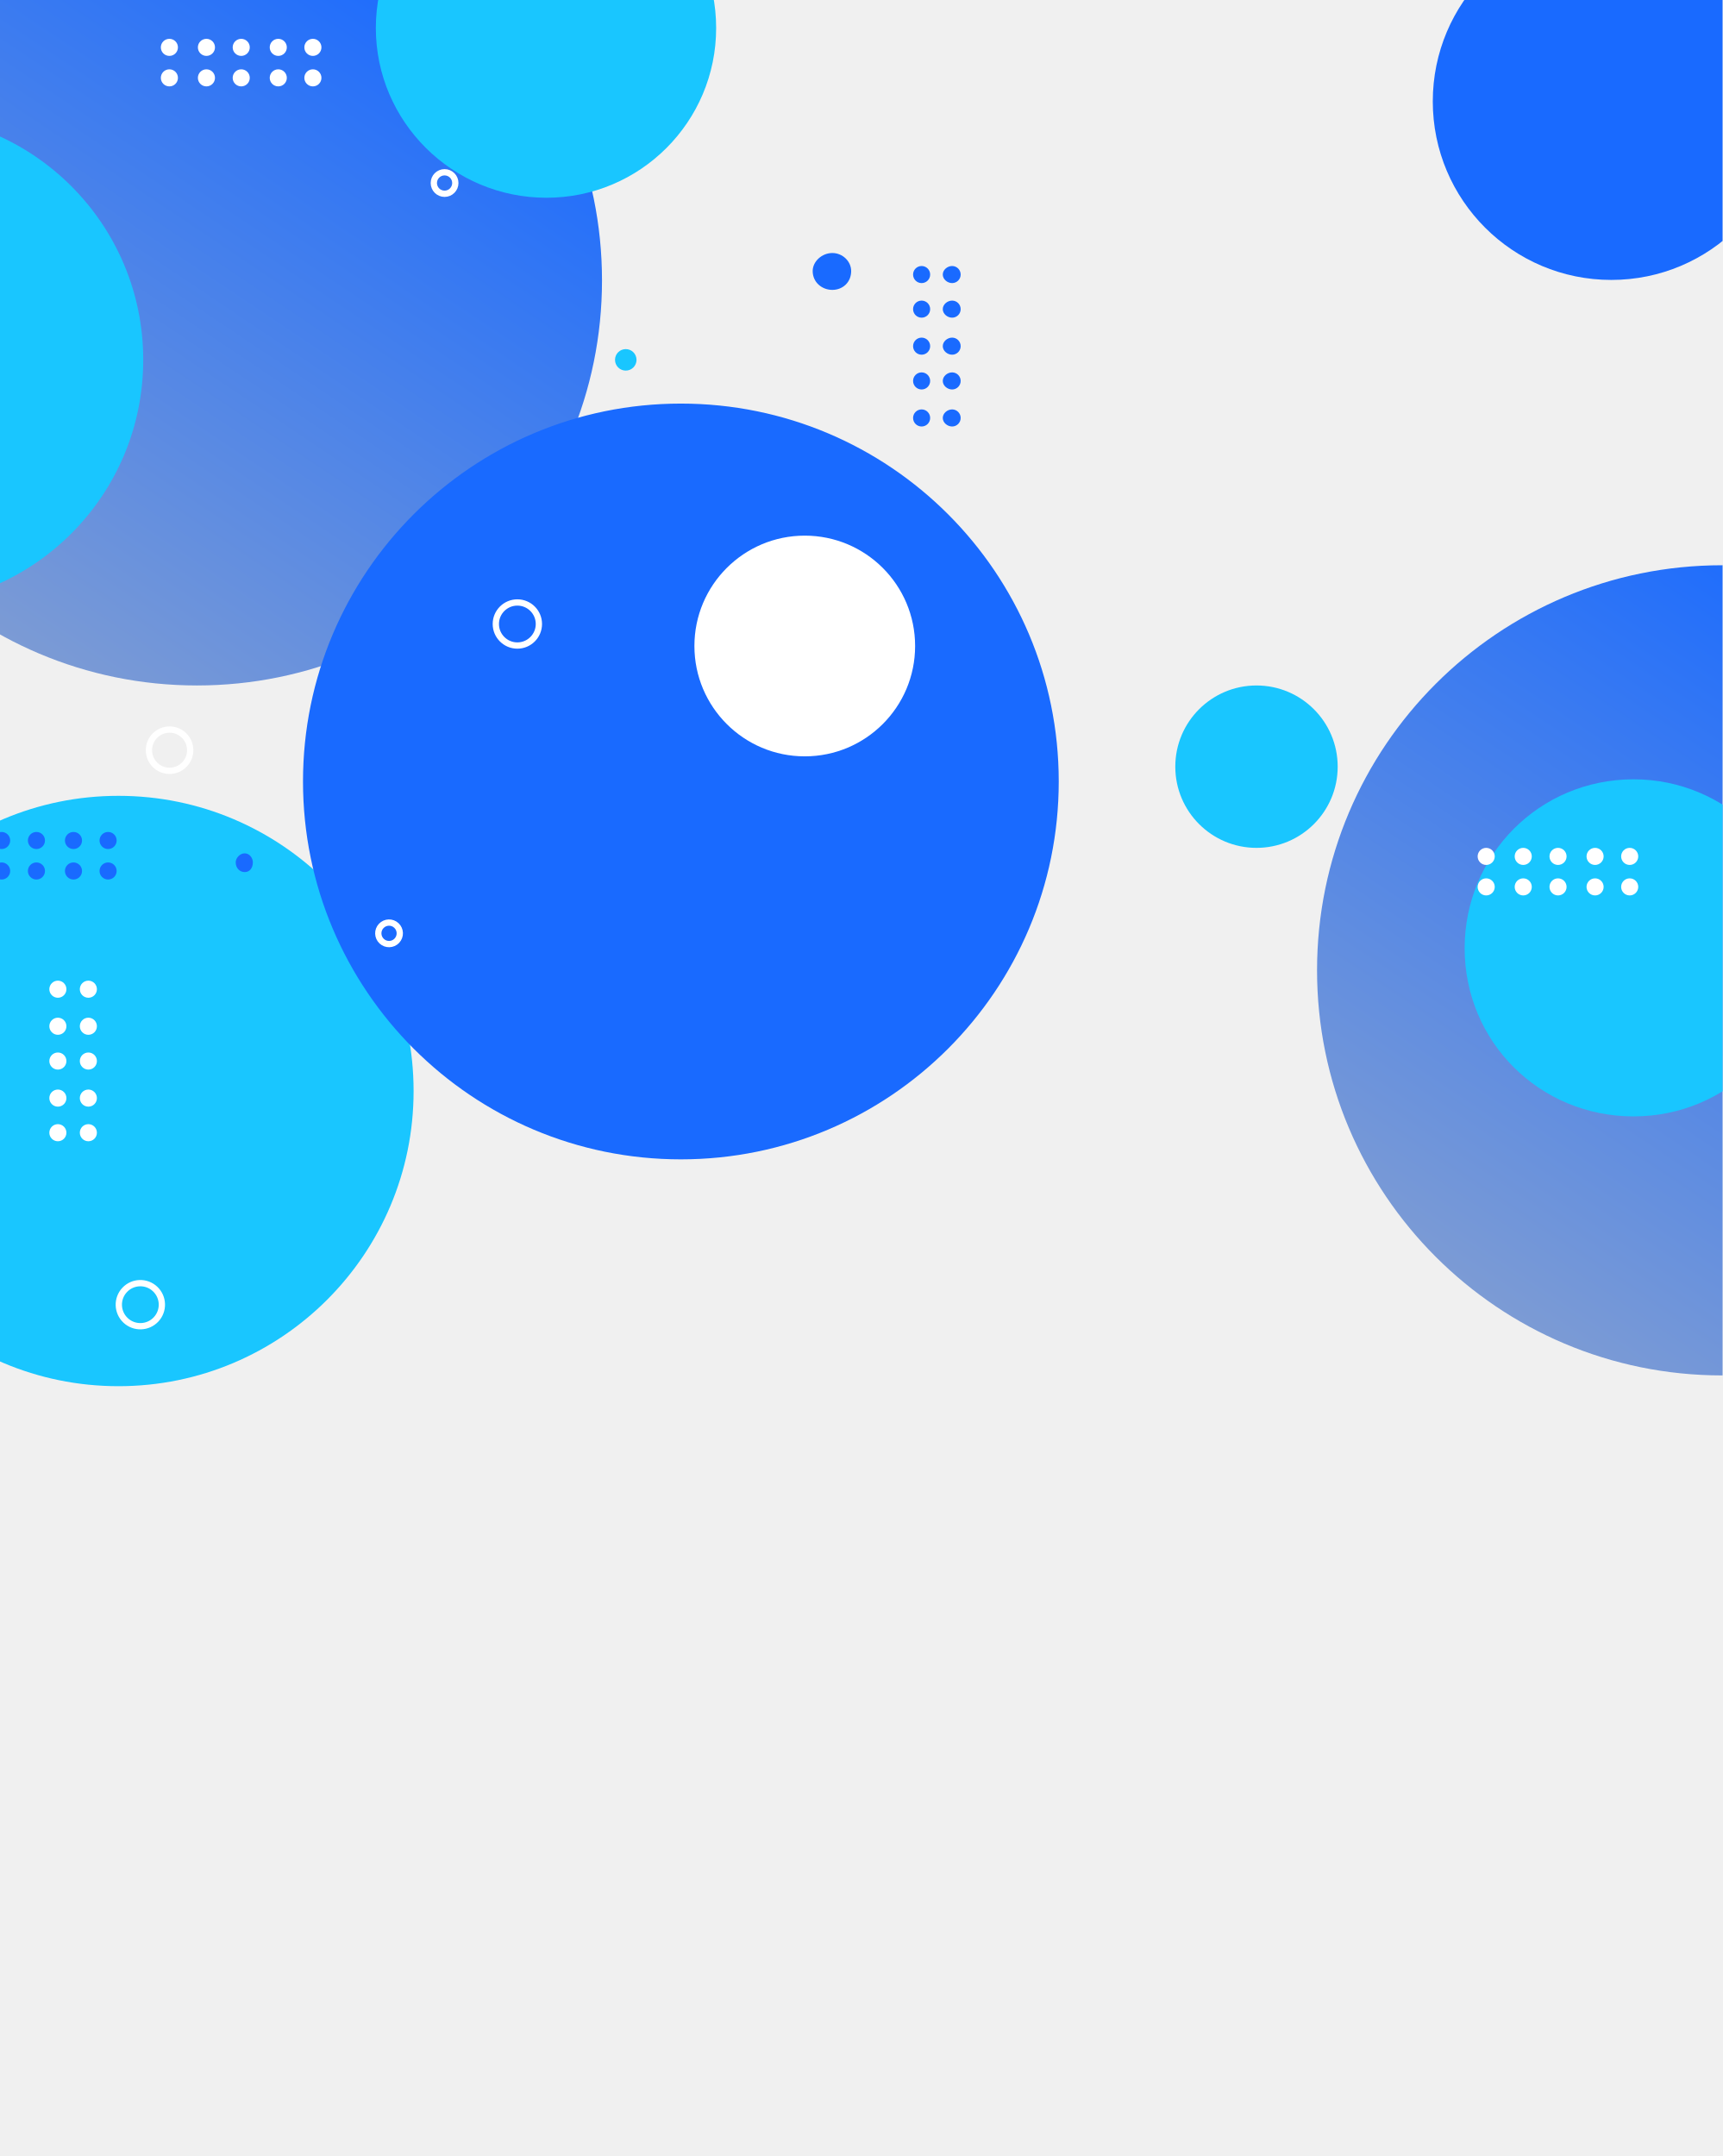
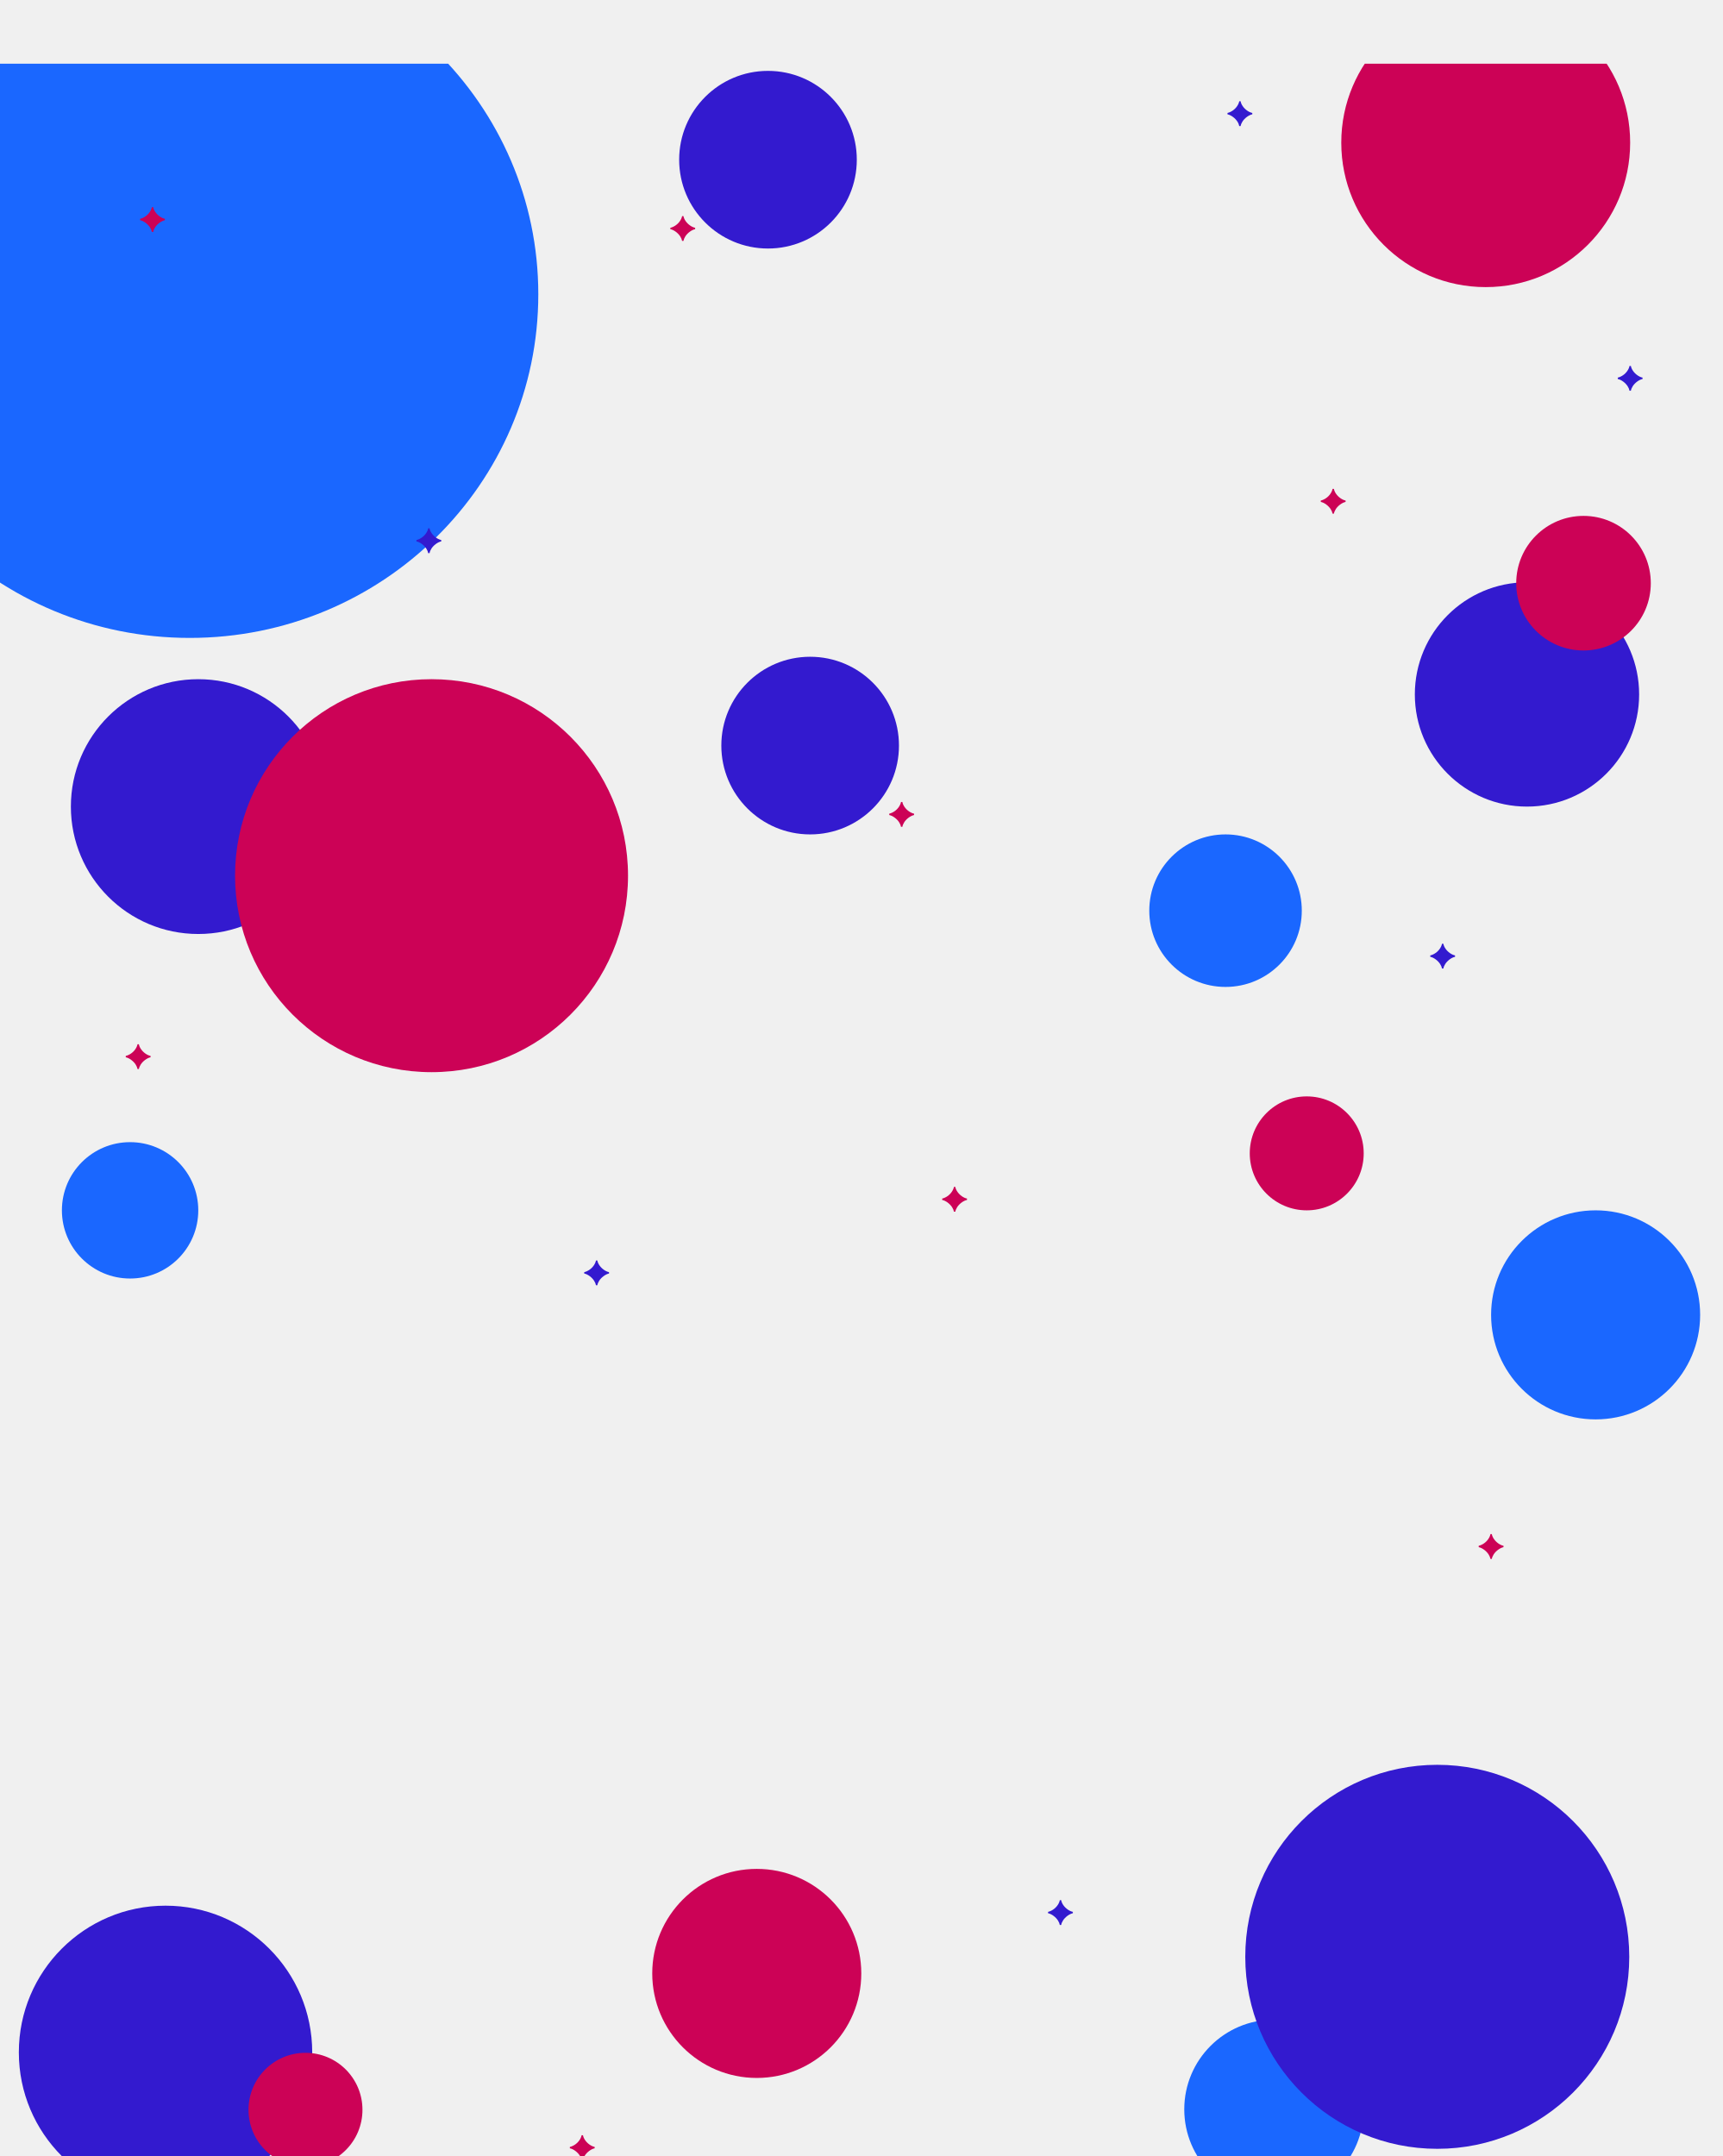
<svg xmlns="http://www.w3.org/2000/svg" width="1920" height="2403" viewBox="0 0 1920 2403" fill="none">
-   <g clip-path="url(#clip0_12_31)">
-     <circle cx="219.5" cy="312.5" r="451.5" fill="url(#paint0_linear_12_31)" />
-     <circle cx="1919.5" cy="1081.5" r="451.5" fill="url(#paint1_linear_12_31)" />
-     <circle cx="132" cy="1216" r="329" fill="#19C6FF" />
-     <circle cx="1400.5" cy="854.5" r="90.5" fill="#19C6FF" />
-     <path fill-rule="evenodd" clip-rule="evenodd" d="M1820.82 1244.3C1715.92 1244.3 1632.51 1160.9 1632.51 1056.9C1632.51 952.896 1715.92 868.587 1820.82 868.587C1924.82 868.587 2009.13 952.896 2009.13 1056.9C2009.13 1160.9 1924.82 1244.3 1820.82 1244.3ZM609.028 220.41C504.533 220.41 418.923 135.7 418.923 31.205C418.923 -73.29 504.533 -158 609.028 -158C713.523 -158 798.233 -73.29 798.233 31.205C798.233 135.7 713.523 220.41 609.028 220.41ZM-114.177 674.903C-265.405 674.903 -388 552.308 -388 401.08C-388 249.851 -265.405 127.256 -114.177 127.256C37.051 127.256 159.646 249.851 159.646 401.08C159.646 552.308 37.051 674.903 -114.177 674.903ZM697.487 389.094C704.107 389.094 709.473 394.46 709.473 401.08C709.473 407.7 704.107 413.066 697.487 413.066C690.867 413.066 685.501 407.7 685.501 401.08C685.501 394.46 690.867 389.094 697.487 389.094Z" fill="#19C6FF" />
-     <path fill-rule="evenodd" clip-rule="evenodd" d="M1796 -86C1905.9 -86 1995 3.095 1995 113C1995 222.905 1905.9 312 1796 312C1686.1 312 1597 222.905 1597 113C1597 3.095 1686.1 -86 1796 -86Z" fill="#196AFF" />
-     <path fill-rule="evenodd" clip-rule="evenodd" d="M1061.25 475.359C1055.99 475.359 1050.83 471.096 1050.83 465.838C1050.83 460.58 1055.99 456.317 1061.25 456.317C1066.51 456.317 1070.77 460.58 1070.77 465.838C1070.77 471.096 1066.51 475.359 1061.25 475.359ZM1061.25 434.097C1055.99 434.097 1050.83 429.834 1050.83 424.576C1050.83 419.318 1055.99 415.055 1061.25 415.055C1066.51 415.055 1070.77 419.318 1070.77 424.576C1070.77 429.834 1066.51 434.097 1061.25 434.097ZM1061.25 395.336C1055.99 395.336 1050.83 391.073 1050.83 385.815C1050.83 380.557 1055.99 376.294 1061.25 376.294C1066.51 376.294 1070.77 380.557 1070.77 385.815C1070.77 391.073 1066.51 395.336 1061.25 395.336ZM1061.25 354.074C1055.99 354.074 1050.83 349.811 1050.83 344.553C1050.83 339.295 1055.99 335.032 1061.25 335.032C1066.51 335.032 1070.77 339.295 1070.77 344.553C1070.77 349.811 1066.51 354.074 1061.25 354.074ZM1061.25 315.521C1055.99 315.521 1050.83 311.258 1050.83 306C1050.83 300.742 1055.99 296.479 1061.25 296.479C1066.51 296.479 1070.77 300.742 1070.77 306C1070.77 311.258 1066.51 315.521 1061.25 315.521ZM1027.25 475.359C1021.99 475.359 1017.73 471.096 1017.73 465.838C1017.73 460.58 1021.99 456.317 1027.25 456.317C1032.51 456.317 1036.77 460.58 1036.77 465.838C1036.77 471.096 1032.51 475.359 1027.25 475.359ZM1027.25 434.097C1021.99 434.097 1017.73 429.834 1017.73 424.576C1017.73 419.318 1021.99 415.055 1027.25 415.055C1032.51 415.055 1036.77 419.318 1036.77 424.576C1036.77 429.834 1032.51 434.097 1027.25 434.097ZM1027.25 395.336C1021.99 395.336 1017.73 391.073 1017.73 385.815C1017.73 380.557 1021.99 376.294 1027.25 376.294C1032.51 376.294 1036.77 380.557 1036.77 385.815C1036.77 391.073 1032.51 395.336 1027.25 395.336ZM1027.25 354.074C1021.99 354.074 1017.73 349.811 1017.73 344.553C1017.73 339.295 1021.99 335.032 1027.25 335.032C1032.51 335.032 1036.77 339.295 1036.77 344.553C1036.77 349.811 1032.51 354.074 1027.25 354.074ZM1027.25 315.521C1021.99 315.521 1017.73 311.258 1017.73 306C1017.73 300.742 1021.99 296.479 1027.25 296.479C1032.51 296.479 1036.77 300.742 1036.77 306C1036.77 311.258 1032.51 315.521 1027.25 315.521ZM927.728 323.1C916.13 323.1 905.828 314.598 905.828 302.1C905.828 291.402 916.13 282 927.728 282C939.326 282 948.728 291.402 948.728 302.1C948.728 314.598 939.326 323.1 927.728 323.1ZM1180.09 871C1180.09 1103.61 991.518 1292.18 758.907 1292.18C526.297 1292.18 337.728 1103.61 337.728 871C337.728 638.389 526.297 449.821 758.907 449.821C991.518 449.821 1180.09 638.389 1180.09 871ZM272.728 972C267.205 972 262.728 967.523 262.728 961.1C262.728 956.477 267.205 951.1 272.728 951.1C278.251 951.1 281.828 956.477 281.828 961.1C281.828 967.523 278.251 972 272.728 972ZM120.478 980.284C115.216 980.284 110.95 976.024 110.95 970.769C110.95 965.514 115.216 961.254 120.478 961.254C125.74 961.254 130.005 965.514 130.005 970.769C130.005 976.024 125.74 980.284 120.478 980.284ZM120.478 946.304C115.216 946.304 110.95 942.044 110.95 936.789C110.95 931.534 115.216 927.274 120.478 927.274C125.74 927.274 130.005 931.534 130.005 936.789C130.005 942.044 125.74 946.304 120.478 946.304ZM81.898 980.284C76.636 980.284 72.37 976.024 72.37 970.769C72.37 965.514 76.636 961.254 81.898 961.254C87.16 961.254 91.426 965.514 91.426 970.769C91.426 976.024 87.16 980.284 81.898 980.284ZM81.898 946.304C76.636 946.304 72.37 942.044 72.37 936.789C72.37 931.534 76.636 927.274 81.898 927.274C87.16 927.274 91.426 931.534 91.426 936.789C91.426 942.044 87.16 946.304 81.898 946.304ZM40.607 980.284C35.345 980.284 31.08 976.024 31.08 970.769C31.08 965.514 35.345 961.254 40.607 961.254C45.869 961.254 50.135 965.514 50.135 970.769C50.135 976.024 45.869 980.284 40.607 980.284ZM40.607 946.304C35.345 946.304 31.08 942.044 31.08 936.789C31.08 931.534 35.345 927.274 40.607 927.274C45.869 927.274 50.135 931.534 50.135 936.789C50.135 942.044 45.869 946.304 40.607 946.304ZM1.819 980.284C-3.443 980.284 -7.709 976.024 -7.709 970.769C-7.709 965.514 -3.443 961.254 1.819 961.254C7.081 961.254 11.346 965.514 11.346 970.769C11.346 976.024 7.081 980.284 1.819 980.284ZM1.819 946.304C-3.443 946.304 -7.709 942.044 -7.709 936.789C-7.709 931.534 -3.443 927.274 1.819 927.274C7.081 927.274 11.346 931.534 11.346 936.789C11.346 942.044 7.081 946.304 1.819 946.304ZM-39.472 980.284C-44.734 980.284 -49 976.024 -49 970.769C-49 965.514 -44.734 961.254 -39.472 961.254C-34.21 961.254 -29.944 965.514 -29.944 970.769C-29.944 976.024 -34.21 980.284 -39.472 980.284ZM-39.472 946.304C-44.734 946.304 -49 942.044 -49 936.789C-49 931.534 -44.734 927.274 -39.472 927.274C-34.21 927.274 -29.944 931.534 -29.944 936.789C-29.944 942.044 -34.21 946.304 -39.472 946.304Z" fill="#196AFF" />
-     <path fill-rule="evenodd" clip-rule="evenodd" d="M576.654 719.489C563.399 719.489 552.654 708.744 552.654 695.489C552.654 682.234 563.399 671.489 576.654 671.489C589.909 671.489 600.654 682.234 600.654 695.489C600.654 708.744 589.909 719.489 576.654 719.489ZM495.527 215.973C488.908 215.973 483.541 210.606 483.541 203.986C483.541 197.367 488.908 192 495.527 192C502.147 192 507.514 197.367 507.514 203.986C507.514 210.606 502.147 215.973 495.527 215.973ZM189 859.143C176.297 859.143 166 848.846 166 836.143C166 823.44 176.297 813.143 189 813.143C201.703 813.143 212 823.44 212 836.143C212 848.846 201.703 859.143 189 859.143Z" stroke="white" stroke-width="7" />
-     <path fill-rule="evenodd" clip-rule="evenodd" d="M140.004 1471.65C130.339 1462.58 129.858 1447.39 138.929 1437.73C148 1428.06 163.188 1427.58 172.853 1436.65C182.518 1445.72 182.999 1460.91 173.929 1470.58C164.858 1480.24 149.67 1480.72 140.004 1471.65ZM425.426 1048.99C420.6 1044.46 420.359 1036.87 424.889 1032.05C429.419 1027.22 437.005 1026.98 441.832 1031.51C446.659 1036.04 446.899 1043.63 442.37 1048.45C437.839 1053.28 430.253 1053.52 425.426 1048.99ZM-238.229 1308.2C-247.492 1299.5 -247.953 1284.95 -239.26 1275.69C-230.567 1266.42 -216.012 1265.96 -206.75 1274.65C-197.487 1283.35 -197.026 1297.9 -205.719 1307.16C-214.412 1316.43 -228.967 1316.89 -238.229 1308.2Z" stroke="white" stroke-width="7" />
-     <path fill-rule="evenodd" clip-rule="evenodd" d="M348.749 62.304C343.487 62.304 339.221 58.044 339.221 52.789C339.221 47.534 343.487 43.274 348.749 43.274C354.011 43.274 358.276 47.534 358.276 52.789C358.276 58.044 354.011 62.304 348.749 62.304ZM310.169 96.284C304.907 96.284 300.641 92.024 300.641 86.769C300.641 81.514 304.907 77.254 310.169 77.254C315.431 77.254 319.697 81.514 319.697 86.769C319.697 92.024 315.431 96.284 310.169 96.284ZM310.169 62.304C304.907 62.304 300.641 58.044 300.641 52.789C300.641 47.534 304.907 43.274 310.169 43.274C315.431 43.274 319.697 47.534 319.697 52.789C319.697 58.044 315.431 62.304 310.169 62.304ZM268.878 96.284C263.616 96.284 259.351 92.024 259.351 86.769C259.351 81.514 263.616 77.254 268.878 77.254C274.14 77.254 278.406 81.514 278.406 86.769C278.406 92.024 274.14 96.284 268.878 96.284ZM268.878 62.304C263.616 62.304 259.351 58.044 259.351 52.789C259.351 47.534 263.616 43.274 268.878 43.274C274.14 43.274 278.406 47.534 278.406 52.789C278.406 58.044 274.14 62.304 268.878 62.304ZM230.09 96.284C224.828 96.284 220.562 92.024 220.562 86.769C220.562 81.514 224.828 77.254 230.09 77.254C235.352 77.254 239.618 81.514 239.618 86.769C239.618 92.024 235.352 96.284 230.09 96.284ZM230.09 62.304C224.828 62.304 220.562 58.044 220.562 52.789C220.562 47.534 224.828 43.274 230.09 43.274C235.352 43.274 239.618 47.534 239.618 52.789C239.618 58.044 235.352 62.304 230.09 62.304ZM188.799 96.284C183.537 96.284 179.271 92.024 179.271 86.769C179.271 81.514 183.537 77.254 188.799 77.254C194.061 77.254 198.327 81.514 198.327 86.769C198.327 92.024 194.061 96.284 188.799 96.284ZM188.799 62.304C183.537 62.304 179.271 58.044 179.271 52.789C179.271 47.534 183.537 43.274 188.799 43.274C194.061 43.274 198.327 47.534 198.327 52.789C198.327 58.044 194.061 62.304 188.799 62.304ZM348.749 77.254C354.011 77.254 358.276 81.514 358.276 86.769C358.276 92.024 354.011 96.284 348.749 96.284C343.487 96.284 339.221 92.024 339.221 86.769C339.221 81.514 343.487 77.254 348.749 77.254Z" fill="white" />
-     <path fill-rule="evenodd" clip-rule="evenodd" d="M1816.48 964.03C1811.22 964.03 1806.95 959.77 1806.95 954.515C1806.95 949.26 1811.22 945 1816.48 945C1821.74 945 1826 949.26 1826 954.515C1826 959.77 1821.74 964.03 1816.48 964.03ZM1777.9 998.01C1772.64 998.01 1768.37 993.75 1768.37 988.495C1768.37 983.24 1772.64 978.98 1777.9 978.98C1783.16 978.98 1787.43 983.24 1787.43 988.495C1787.43 993.75 1783.16 998.01 1777.9 998.01ZM1777.9 964.03C1772.64 964.03 1768.37 959.77 1768.37 954.515C1768.37 949.26 1772.64 945 1777.9 945C1783.16 945 1787.43 949.26 1787.43 954.515C1787.43 959.77 1783.16 964.03 1777.9 964.03ZM1736.61 998.01C1731.34 998.01 1727.08 993.75 1727.08 988.495C1727.08 983.24 1731.34 978.98 1736.61 978.98C1741.87 978.98 1746.13 983.24 1746.13 988.495C1746.13 993.75 1741.87 998.01 1736.61 998.01ZM1736.61 964.03C1731.34 964.03 1727.08 959.77 1727.08 954.515C1727.08 949.26 1731.34 945 1736.61 945C1741.87 945 1746.13 949.26 1746.13 954.515C1746.13 959.77 1741.87 964.03 1736.61 964.03ZM1697.82 998.01C1692.56 998.01 1688.29 993.75 1688.29 988.495C1688.29 983.24 1692.56 978.98 1697.82 978.98C1703.08 978.98 1707.35 983.24 1707.35 988.495C1707.35 993.75 1703.08 998.01 1697.82 998.01ZM1697.82 964.03C1692.56 964.03 1688.29 959.77 1688.29 954.515C1688.29 949.26 1692.56 945 1697.82 945C1703.08 945 1707.35 949.26 1707.35 954.515C1707.35 959.77 1703.08 964.03 1697.82 964.03ZM1656.53 998.01C1651.27 998.01 1647 993.75 1647 988.495C1647 983.24 1651.27 978.98 1656.53 978.98C1661.79 978.98 1666.06 983.24 1666.06 988.495C1666.06 993.75 1661.79 998.01 1656.53 998.01ZM1656.53 964.03C1651.27 964.03 1647 959.77 1647 954.515C1647 949.26 1651.27 945 1656.53 945C1661.79 945 1666.06 949.26 1666.06 954.515C1666.06 959.77 1661.79 964.03 1656.53 964.03ZM1816.48 978.98C1821.74 978.98 1826 983.24 1826 988.495C1826 993.75 1821.74 998.01 1816.48 998.01C1811.22 998.01 1806.95 993.75 1806.95 988.495C1806.95 983.24 1811.22 978.98 1816.48 978.98Z" fill="white" />
-     <path fill-rule="evenodd" clip-rule="evenodd" d="M88.98 1262.48C88.98 1257.22 93.24 1252.95 98.495 1252.95C103.75 1252.95 108.01 1257.22 108.01 1262.48C108.01 1267.74 103.75 1272 98.495 1272C93.24 1272 88.98 1267.74 88.98 1262.48ZM55 1223.9C55 1218.64 59.26 1214.37 64.515 1214.37C69.77 1214.37 74.03 1218.64 74.03 1223.9C74.03 1229.16 69.77 1233.43 64.515 1233.43C59.26 1233.43 55 1229.16 55 1223.9ZM88.98 1223.9C88.98 1218.64 93.24 1214.37 98.495 1214.37C103.75 1214.37 108.01 1218.64 108.01 1223.9C108.01 1229.16 103.75 1233.43 98.495 1233.43C93.24 1233.43 88.98 1229.16 88.98 1223.9ZM55 1182.61C55 1177.34 59.26 1173.08 64.515 1173.08C69.77 1173.08 74.03 1177.34 74.03 1182.61C74.03 1187.87 69.77 1192.13 64.515 1192.13C59.26 1192.13 55 1187.87 55 1182.61ZM88.98 1182.61C88.98 1177.34 93.24 1173.08 98.495 1173.08C103.75 1173.08 108.01 1177.34 108.01 1182.61C108.01 1187.87 103.75 1192.13 98.495 1192.13C93.24 1192.13 88.98 1187.87 88.98 1182.61ZM55 1143.82C55 1138.56 59.26 1134.29 64.515 1134.29C69.77 1134.29 74.03 1138.56 74.03 1143.82C74.03 1149.08 69.77 1153.35 64.515 1153.35C59.26 1153.35 55 1149.08 55 1143.82ZM88.98 1143.82C88.98 1138.56 93.24 1134.29 98.495 1134.29C103.75 1134.29 108.01 1138.56 108.01 1143.82C108.01 1149.08 103.75 1153.35 98.495 1153.35C93.24 1153.35 88.98 1149.08 88.98 1143.82ZM55 1102.53C55 1097.27 59.26 1093 64.515 1093C69.77 1093 74.03 1097.27 74.03 1102.53C74.03 1107.79 69.77 1112.06 64.515 1112.06C59.26 1112.06 55 1107.79 55 1102.53ZM88.98 1102.53C88.98 1097.27 93.24 1093 98.495 1093C103.75 1093 108.01 1097.27 108.01 1102.53C108.01 1107.79 103.75 1112.06 98.495 1112.06C93.24 1112.06 88.98 1107.79 88.98 1102.53ZM74.03 1262.48C74.03 1267.74 69.77 1272 64.515 1272C59.26 1272 55 1267.74 55 1262.48C55 1257.22 59.26 1252.95 64.515 1252.95C69.77 1252.95 74.03 1257.22 74.03 1262.48Z" fill="white" />
-     <path fill-rule="evenodd" clip-rule="evenodd" d="M897 597C964.931 597 1020 652.069 1020 720C1020 787.931 964.931 843 897 843C829.069 843 774 787.931 774 720C774 652.069 829.069 597 897 597Z" fill="white" />
+   <g clip-path="url(#clip0_66_76)">
+     <g clip-path="url(#clip1_66_76)">
+       <circle cx="1420" cy="2351" r="100" fill="#1A67FF" />
+       <circle cx="1602" cy="2181" r="214" fill="#331ACF" />
+       <circle cx="221" cy="899" r="142" fill="#331ACF" />
+       <ellipse cx="211.5" cy="328" rx="388.5" ry="383" fill="#1A67FF" />
+       <circle cx="856" cy="178" r="99" fill="#331ACF" />
+       <circle cx="1656" cy="159" r="161" fill="#CC0256" />
+       <circle cx="481" cy="976" r="219" fill="#CC0256" />
+       <circle cx="1702" cy="774" r="125" fill="#331ACF" />
+       <circle cx="1366" cy="1015" r="85" fill="#1A67FF" />
+       <circle cx="1765" cy="650" r="75" fill="#CC0256" />
+       <circle cx="903" cy="831" r="99" fill="#331ACF" />
+       <circle cx="843.5" cy="2199.5" r="116.5" fill="#CC0256" />
+       <circle cx="184.5" cy="2287.5" r="163.5" fill="#331ACF" />
+       <circle cx="1778.5" cy="1465.5" r="116.5" fill="#1A67FF" />
+       <circle cx="340.5" cy="2351.5" r="63.5" fill="#CC0256" />
+       <circle cx="145" cy="1349" r="76" fill="#1A67FF" />
+       <path d="M1381.28 140.512C1380.74 137.416 1378.54 133.528 1374.37 130.396C1372.31 128.848 1370.23 127.84 1368.17 127.408V125.896C1372.24 124.924 1376.24 122.188 1378.79 118.48C1380.09 116.608 1380.92 114.772 1381.28 112.864H1382.79C1383.4 116.5 1386.21 120.532 1390.03 123.232C1391.9 124.564 1393.84 125.464 1395.82 125.896V127.408C1391.83 128.236 1387.18 131.8 1384.88 135.436C1383.73 137.272 1383.04 138.964 1382.79 140.512H1381.28Z" fill="#331ACF" />
+       <path d="M1816.28 435.512C1815.74 432.416 1813.54 428.528 1809.37 425.396C1807.31 423.848 1805.23 422.84 1803.17 422.408V420.896C1807.24 419.924 1811.24 417.188 1813.79 413.48C1815.09 411.608 1815.92 409.772 1816.28 407.864H1817.79C1818.4 411.5 1821.21 415.532 1825.03 418.232C1826.9 419.564 1828.84 420.464 1830.82 420.896V422.408C1826.83 423.236 1822.18 426.8 1819.88 430.436C1818.73 432.272 1818.04 433.964 1817.79 435.512H1816.28Z" fill="#331ACF" />
+       <path d="M153.278 1191.51C152.738 1188.42 150.542 1184.53 146.366 1181.4C144.314 1179.85 142.226 1178.84 140.174 1178.41V1176.9C144.242 1175.92 148.238 1173.19 150.794 1169.48C152.09 1167.61 152.918 1165.77 153.278 1163.86H154.79C155.402 1167.5 158.21 1171.53 162.026 1174.23C163.898 1175.56 165.842 1176.46 167.822 1176.9V1178.41C163.826 1179.24 159.182 1182.8 156.878 1186.44C155.726 1188.27 155.042 1189.96 154.79 1191.51H153.278Z" fill="#CC0256" />
+       <path d="M1607.28 1079.51C1606.74 1076.42 1604.54 1072.53 1600.37 1069.4C1598.31 1067.85 1596.23 1066.84 1594.17 1066.41V1064.9C1598.24 1063.92 1602.24 1061.19 1604.79 1057.48C1606.09 1055.61 1606.92 1053.77 1607.28 1051.86H1608.79C1609.4 1055.5 1612.21 1059.53 1616.03 1062.23C1617.9 1063.56 1619.84 1064.46 1621.82 1064.9V1066.41C1617.83 1067.24 1613.18 1070.8 1610.88 1074.44C1609.73 1076.27 1609.04 1077.96 1608.79 1079.51H1607.28Z" fill="#331ACF" />
+       <path d="M169.278 258.512C168.738 255.416 166.542 251.528 162.366 248.396C160.314 246.848 158.226 245.84 156.174 245.408V243.896C160.242 242.924 164.238 240.188 166.794 236.48C168.09 234.608 168.918 232.772 169.278 230.864H170.79C171.402 234.5 174.21 238.532 178.026 241.232C179.898 242.564 181.842 243.464 183.822 243.896V245.408C179.826 246.236 175.182 249.8 172.878 253.436C171.726 255.272 171.042 256.964 170.79 258.512H169.278Z" fill="#CC0256" />
+       <path d="M1661.28 1737.51C1660.74 1734.42 1658.54 1730.53 1654.37 1727.4C1652.31 1725.85 1650.23 1724.84 1648.17 1724.41V1722.9C1652.24 1721.92 1656.24 1719.19 1658.79 1715.48C1660.09 1713.61 1660.92 1711.77 1661.28 1709.86H1662.79C1663.4 1713.5 1666.21 1717.53 1670.03 1720.23C1671.9 1721.56 1673.84 1722.46 1675.82 1722.9V1724.41C1671.83 1725.24 1667.18 1728.8 1664.88 1732.44C1663.73 1734.27 1663.04 1735.96 1662.79 1737.51H1661.28Z" fill="#CC0256" />
+       <path d="M664.278 1432.51C663.738 1429.42 661.542 1425.53 657.366 1422.4C655.314 1420.85 653.226 1419.84 651.174 1419.41V1417.9C655.242 1416.92 659.238 1414.19 661.794 1410.48C663.09 1408.61 663.918 1406.77 664.278 1404.86H665.79C666.402 1408.5 669.21 1412.53 673.026 1415.23C674.898 1416.56 676.842 1417.46 678.822 1417.9V1419.41C674.826 1420.24 670.182 1423.8 667.878 1427.44C666.726 1429.27 666.042 1430.96 665.79 1432.51H664.278Z" fill="#331ACF" />
+       <path d="M1181.28 2145.51C1180.74 2142.42 1178.54 2138.53 1174.37 2135.4C1172.31 2133.85 1170.23 2132.84 1168.17 2132.41V2130.9C1172.24 2129.92 1176.24 2127.19 1178.79 2123.48C1180.09 2121.61 1180.92 2119.77 1181.28 2117.86H1182.79C1183.4 2121.5 1186.21 2125.53 1190.03 2128.23C1191.9 2129.56 1193.84 2130.46 1195.82 2130.9V2132.41C1191.83 2133.24 1187.18 2136.8 1184.88 2140.44C1183.73 2142.27 1183.04 2143.96 1182.79 2145.51H1181.28Z" fill="#331ACF" />
+       <path d="M648.278 2407.51C647.738 2404.42 645.542 2400.53 641.366 2397.4C639.314 2395.85 637.226 2394.84 635.174 2394.41V2392.9C639.242 2391.92 643.238 2389.19 645.794 2385.48C647.09 2383.61 647.918 2381.77 648.278 2379.86H649.79C650.402 2383.5 653.21 2387.53 657.026 2390.23C658.898 2391.56 660.842 2392.46 662.822 2392.9V2394.41C658.826 2395.24 654.182 2398.8 651.878 2402.44C650.726 2404.27 650.042 2405.96 649.79 2407.51H648.278Z" fill="#CC0256" />
+       <circle cx="1456.5" cy="1285.5" r="63.5" fill="#CC0256" />
+       <path d="M1063.28 1350.51C1062.74 1347.42 1060.54 1343.53 1056.37 1340.4C1054.31 1338.85 1052.23 1337.84 1050.17 1337.41V1335.9C1054.24 1334.92 1058.24 1332.19 1060.79 1328.48C1062.09 1326.61 1062.92 1324.77 1063.28 1322.86H1064.79C1065.4 1326.5 1068.21 1330.53 1072.03 1333.23C1073.9 1334.56 1075.84 1335.46 1077.82 1335.9V1337.41C1073.83 1338.24 1069.18 1341.8 1066.88 1345.44C1065.73 1347.27 1065.04 1348.96 1064.79 1350.51H1063.28Z" fill="#CC0256" />
+       <path d="M760.278 268.512C759.738 265.416 757.542 261.528 753.366 258.396C751.314 256.848 749.226 255.84 747.174 255.408V253.896C751.242 252.924 755.238 250.188 757.794 246.48C759.09 244.608 759.918 242.772 760.278 240.864H761.79C762.402 244.5 765.21 248.532 769.026 251.232C770.898 252.564 772.842 253.464 774.822 253.896V255.408C770.826 256.236 766.182 259.8 763.878 263.436C762.726 265.272 762.042 266.964 761.79 268.512H760.278Z" fill="#CC0256" />
+       <path d="M1004.28 921.512C1003.74 918.416 1001.54 914.528 997.366 911.396C995.314 909.848 993.226 908.84 991.174 908.408V906.896C995.242 905.924 999.238 903.188 1001.79 899.48C1003.09 897.608 1003.92 895.772 1004.28 893.864H1005.79C1006.4 897.5 1009.21 901.532 1013.03 904.232C1014.9 905.564 1016.84 906.464 1018.82 906.896V908.408C1014.83 909.236 1010.18 912.8 1007.88 916.436C1006.73 918.272 1006.04 919.964 1005.79 921.512H1004.28Z" fill="#CC0256" />
+       <path d="M477.278 616.512C476.738 613.416 474.542 609.528 470.366 606.396C468.314 604.848 466.226 603.84 464.174 603.408V601.896C468.242 600.924 472.238 598.188 474.794 594.48C476.09 592.608 476.918 590.772 477.278 588.864H478.79C479.402 592.5 482.21 596.532 486.026 599.232C487.898 600.564 489.842 601.464 491.822 601.896V603.408C487.826 604.236 483.182 607.8 480.878 611.436C479.726 613.272 479.042 614.964 478.79 616.512H477.278Z" fill="#331ACF" />
+       <path d="M1485.28 572.512C1484.74 569.416 1482.54 565.528 1478.37 562.396C1476.31 560.848 1474.23 559.84 1472.17 559.408V557.896C1476.24 556.924 1480.24 554.188 1482.79 550.48C1484.09 548.608 1484.92 546.772 1485.28 544.864H1486.79C1487.4 548.5 1490.21 552.532 1494.03 555.232C1495.9 556.564 1497.84 557.464 1499.82 557.896V559.408C1495.83 560.236 1491.18 563.8 1488.88 567.436C1487.73 569.272 1487.04 570.964 1486.79 572.512H1485.28Z" fill="#CC0256" />
+     </g>
  </g>
  <defs>
-     <linearGradient id="paint0_linear_12_31" x1="538.5" y1="-57.5" x2="-23.5" y2="782" gradientUnits="userSpaceOnUse">
-       <stop offset="0.045" stop-color="#196AFF" />
-       <stop offset="1" stop-color="#849FD1" />
-     </linearGradient>
-     <linearGradient id="paint1_linear_12_31" x1="2238.5" y1="711.5" x2="1676.5" y2="1551" gradientUnits="userSpaceOnUse">
-       <stop offset="0.045" stop-color="#196AFF" />
-       <stop offset="1" stop-color="#849FD1" />
-     </linearGradient>
-     <clipPath id="clip0_12_31">
+     <clipPath id="clip0_66_76">
      <rect width="1920" height="2403" fill="white" />
+     </clipPath>
+     <clipPath id="clip1_66_76">
+       <rect width="1920" height="2403" fill="white" transform="translate(0 71)" />
    </clipPath>
  </defs>
</svg>
